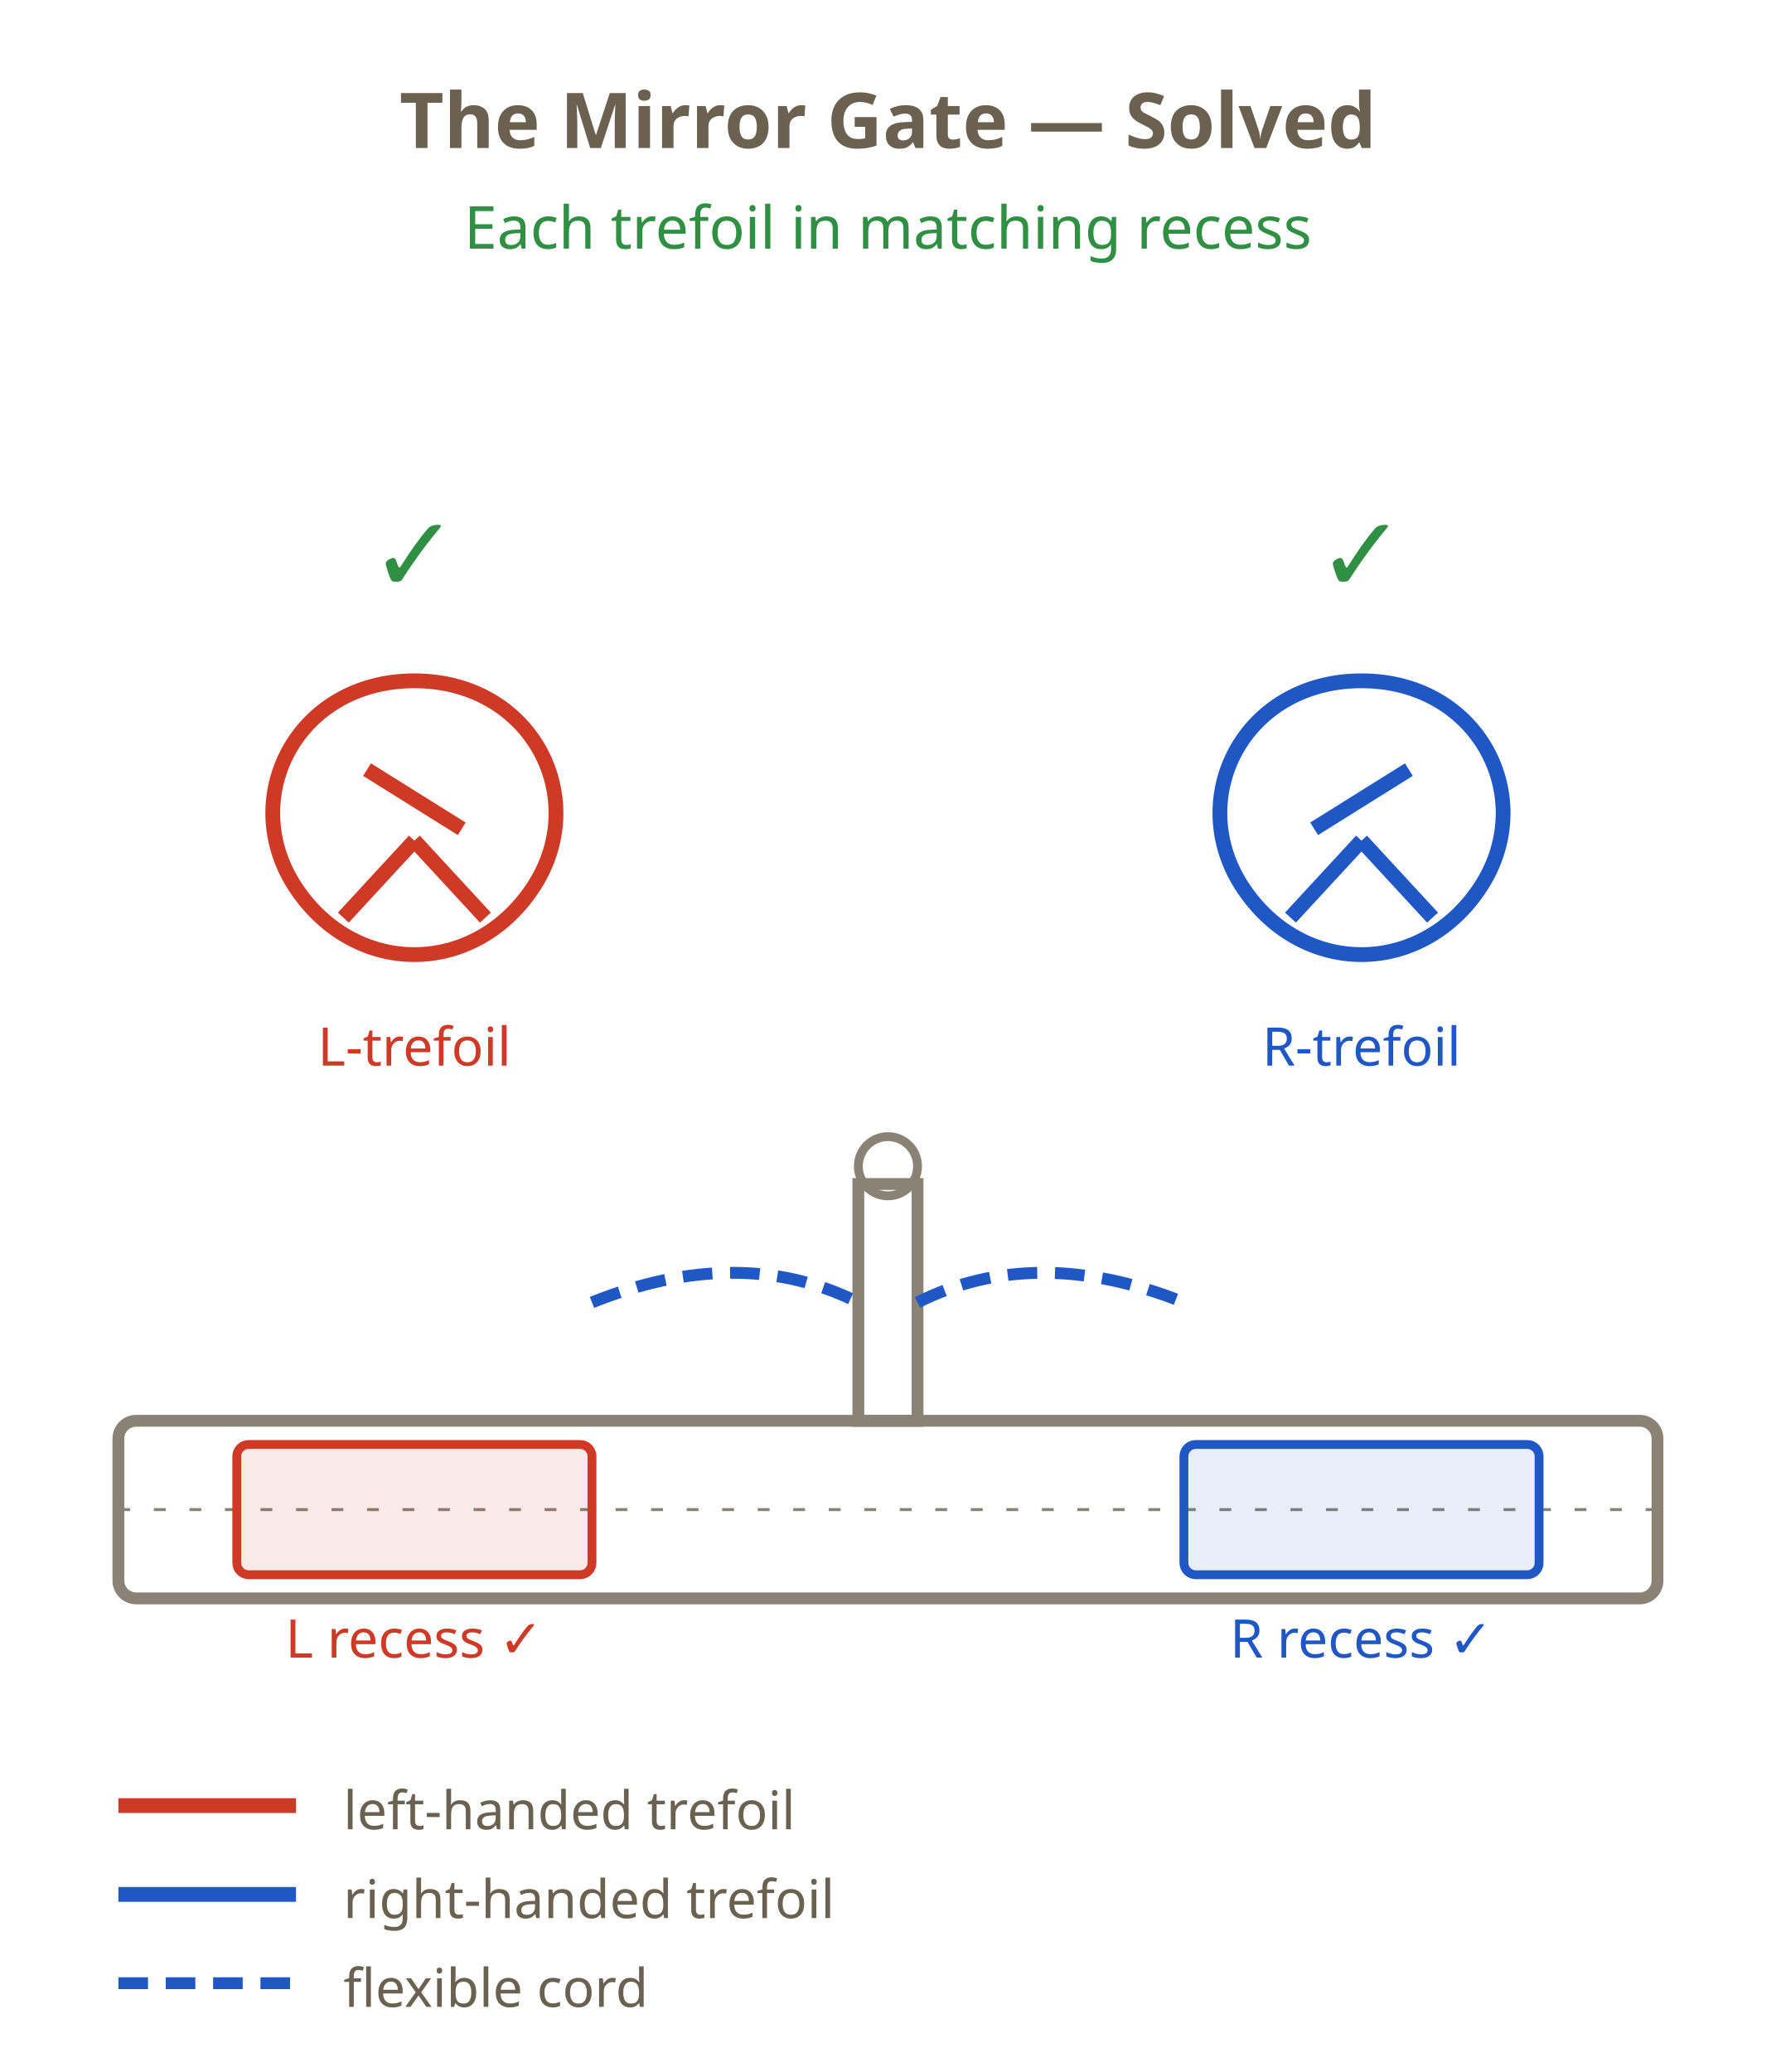
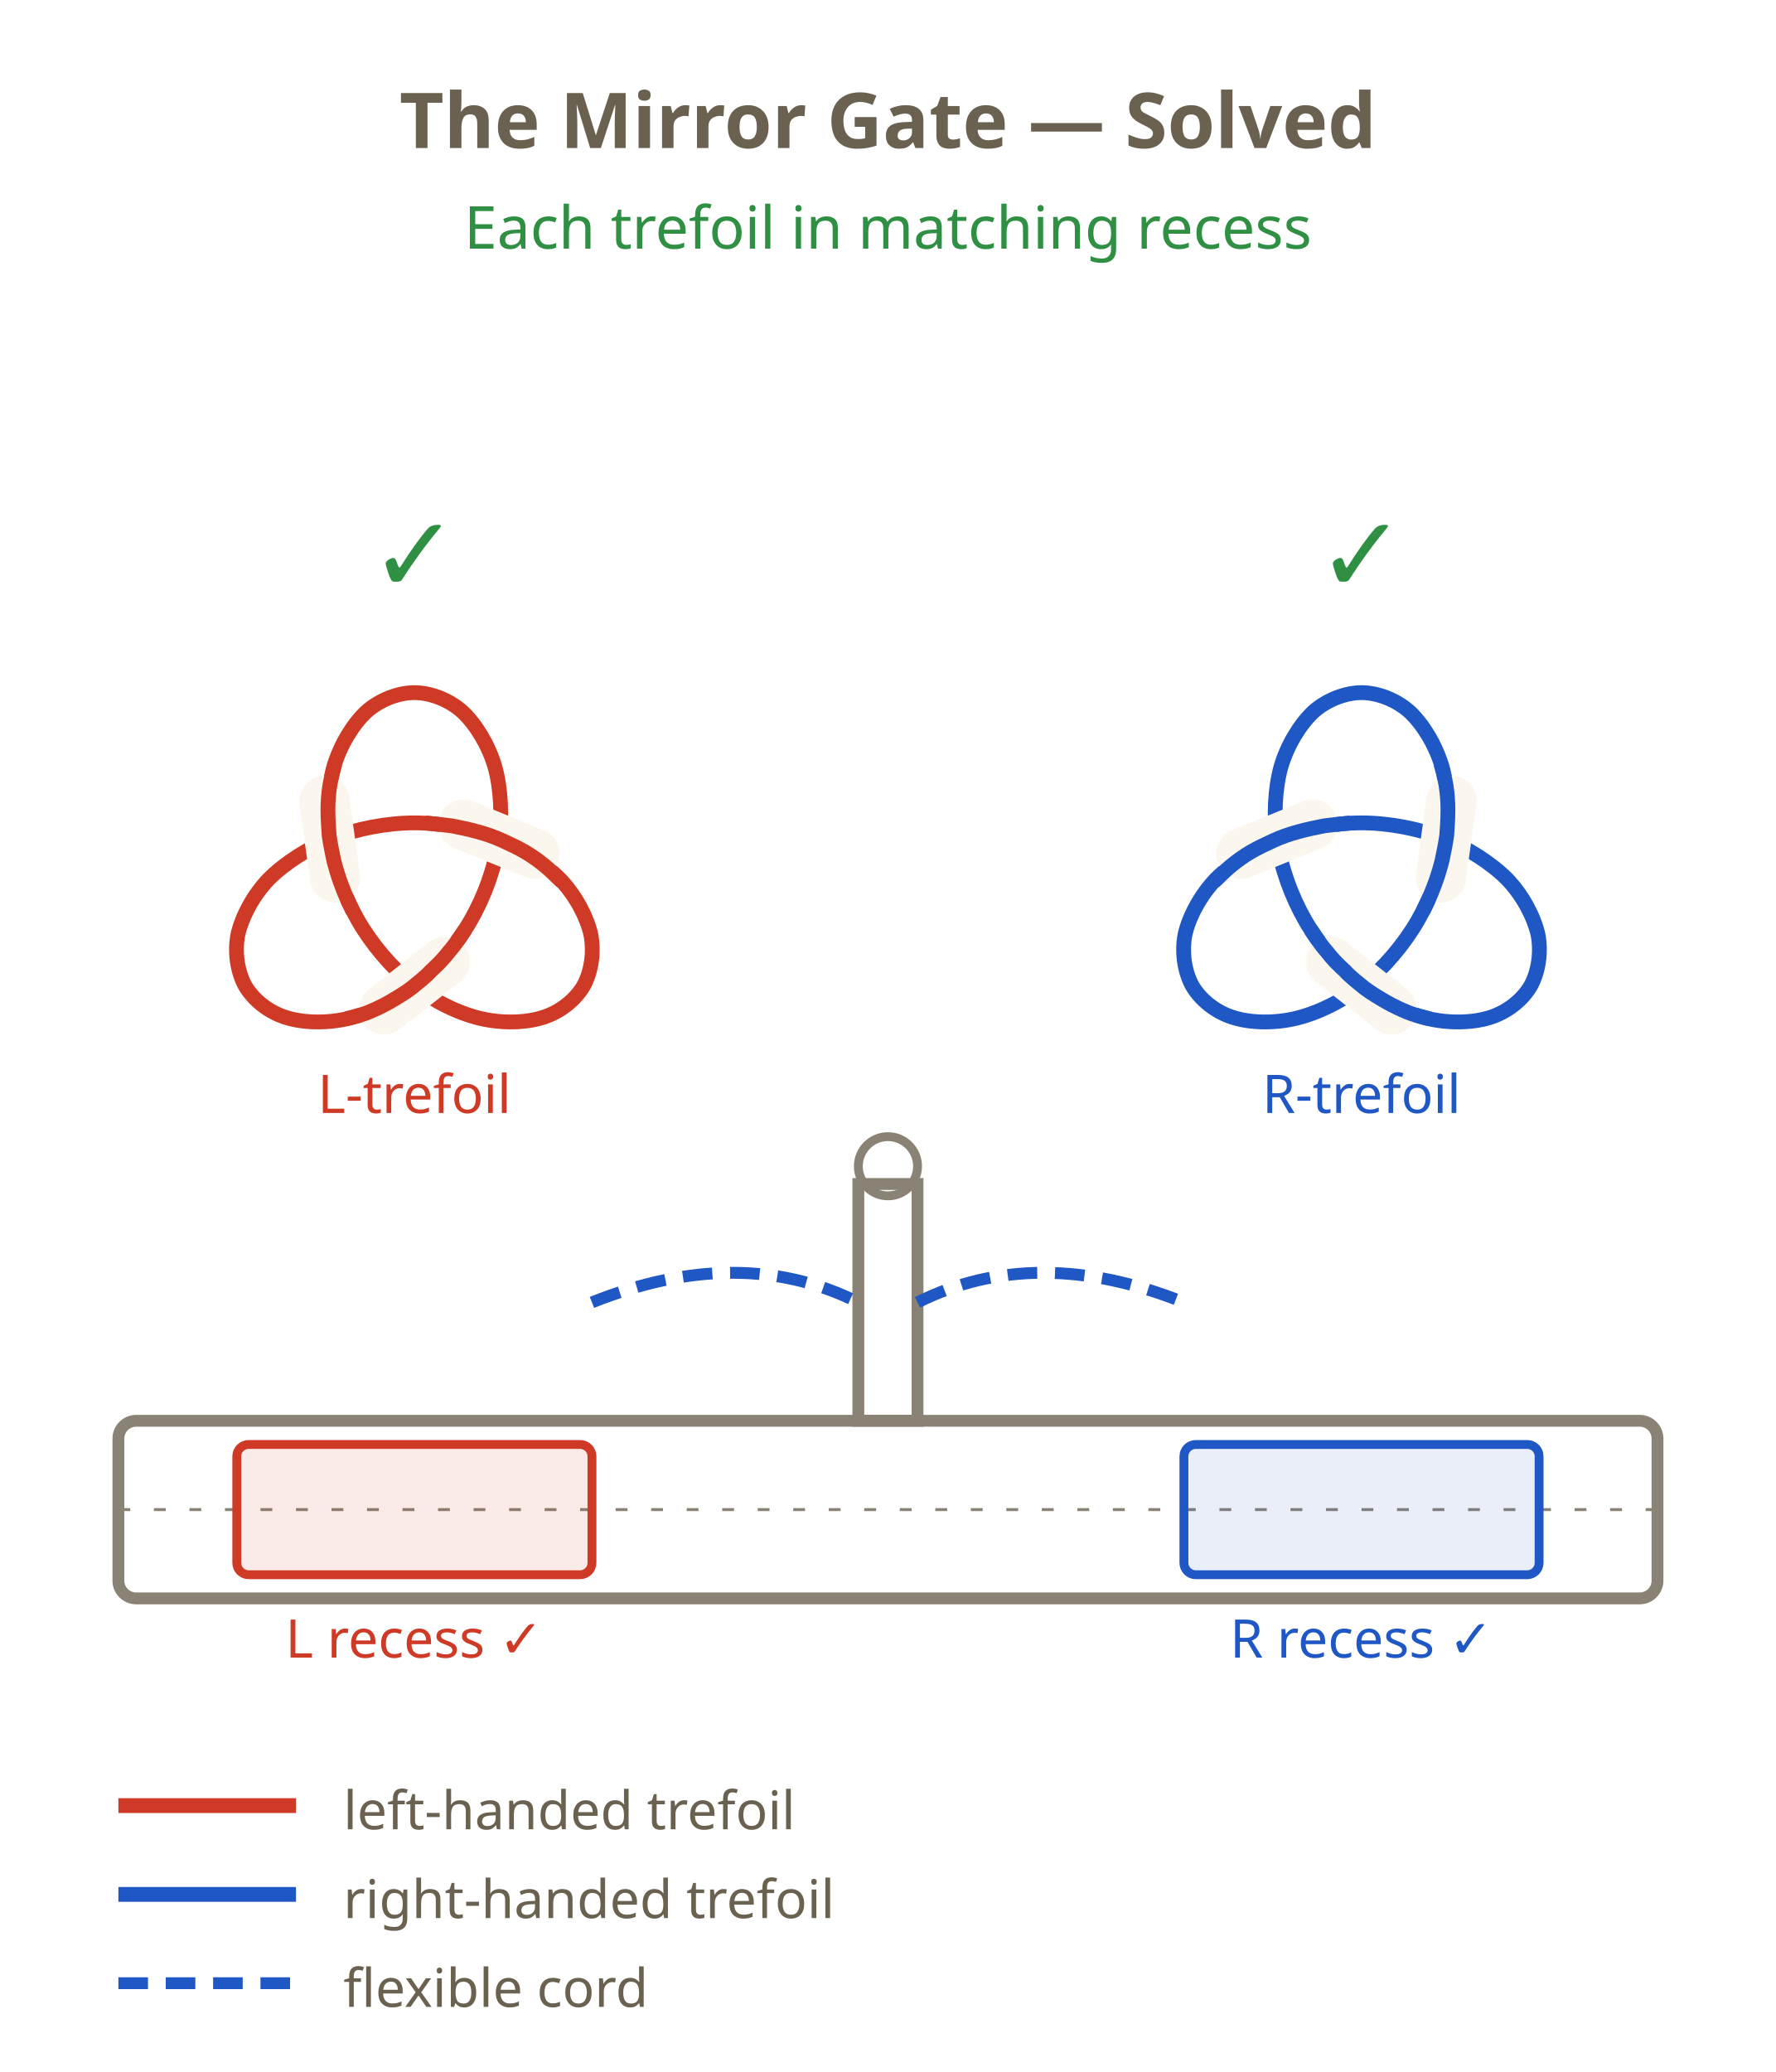
<svg xmlns="http://www.w3.org/2000/svg" role="img" viewBox="0 0 300 350">
  <rect x="20" y="240" width="260" height="30" rx="3" fill="none" stroke="var(--dia-rigid, #8a8275)" stroke-width="2" />
  <line x1="20" y1="255" x2="280" y2="255" stroke="var(--dia-rigid, #8a8275)" stroke-width="0.5" stroke-dasharray="2,4" />
  <rect x="40" y="244" width="60" height="22" rx="2" fill="var(--dia-neg, #cf3a26)" fill-opacity="0.1" stroke="var(--dia-neg, #cf3a26)" stroke-width="1.5" />
  <text x="70" y="280" text-anchor="middle" font-family="system-ui, sans-serif" font-size="9" fill="var(--dia-neg, #cf3a26)">L recess ✓</text>
  <rect x="200" y="244" width="60" height="22" rx="2" fill="var(--dia-cord, #1f57c4)" fill-opacity="0.1" stroke="var(--dia-cord, #1f57c4)" stroke-width="1.5" />
  <text x="230" y="280" text-anchor="middle" font-family="system-ui, sans-serif" font-size="9" fill="var(--dia-cord, #1f57c4)">R recess ✓</text>
  <rect x="145" y="200" width="10" height="40" fill="none" stroke="var(--dia-rigid, #8a8275)" stroke-width="2" />
  <circle cx="150" cy="197" r="5" fill="none" stroke="var(--dia-rigid, #8a8275)" stroke-width="1.5" />
  <path d="M 100,220 Q 125,210 145,220" fill="none" stroke="var(--dia-cord, #1f57c4)" stroke-width="2" stroke-dasharray="5,3" />
  <path d="M 155,220 Q 175,210 200,220" fill="none" stroke="var(--dia-cord, #1f57c4)" stroke-width="2" stroke-dasharray="5,3" />
  <g transform="translate(70,150)">
-     <path d="M 0,-35 C -20,-35 -30,-15 -20,0 C -10,15 10,15 20,0 C 30,-15 20,-35 0,-35" fill="none" stroke="var(--dia-neg, #cf3a26)" stroke-width="2.5" />
-     <line x1="8" y1="-10" x2="-8" y2="-20" stroke="var(--dia-neg, #cf3a26)" stroke-width="2.5" />
-     <line x1="12" y1="5" x2="0" y2="-8" stroke="var(--dia-neg, #cf3a26)" stroke-width="2.5" />
-     <line x1="-12" y1="5" x2="0" y2="-8" stroke="var(--dia-neg, #cf3a26)" stroke-width="2.5" />
-     <text x="0" y="30" text-anchor="middle" font-family="system-ui, sans-serif" font-size="9" fill="var(--dia-neg, #cf3a26)">L-trefoil</text>
+     <path d="M 0,-11 C 4.6,-11 9.8,-10 13.8,-8.4 C 17.9,-6.8 21.9,-4.2 24.6,-1.5 C 27.2,1.2 29.1,4.8 29.8,7.8 C 30.4,10.8 29.9,14.1 28.6,16.5 C 27.2,18.9 24.6,21 21.6,21.9 C 18.7,22.8 14.7,22.9 11,22 C 7.3,21.1 3,19 -0.4,16.2 C -3.8,13.5 -7.2,9.5 -9.5,5.5 C -11.8,1.5 -13.6,-3.4 -14.2,-7.8 C -14.9,-12.1 -14.6,-16.9 -13.6,-20.5 C -12.5,-24.2 -10.4,-27.6 -8.2,-29.7 C -5.9,-31.8 -2.7,-33 0,-33 C 2.7,-33 5.9,-31.8 8.2,-29.7 C 10.4,-27.6 12.5,-24.2 13.6,-20.5 C 14.6,-16.9 14.9,-12.1 14.2,-7.8 C 13.6,-3.4 11.8,1.5 9.5,5.5 C 7.2,9.5 3.8,13.5 0.4,16.2 C -3,19 -7.3,21.1 -11,22 C -14.7,22.9 -18.7,22.8 -21.6,21.9 C -24.6,21 -27.2,18.9 -28.6,16.5 C -29.9,14.1 -30.4,10.8 -29.8,7.8 C -29.1,4.8 -27.2,1.2 -24.6,-1.5 C -21.9,-4.2 -17.9,-6.8 -13.8,-8.4 C -9.8,-10 -4.6,-11 0,-11 Z" fill="none" stroke="var(--dia-neg, #cf3a26)" stroke-width="2.5" />
+     <line x1="8.3" y1="-10.7" x2="20.3" y2="-5.8" stroke="var(--dia-surface, #fbf7ee)" stroke-width="8.5" stroke-linecap="round" />
+     <path d="M 1.8,-11 C 2.5,-10.9 4.8,-10.7 6.3,-10.5 C 7.8,-10.2 9.3,-9.9 10.7,-9.5 C 12.2,-9.1 13.6,-8.6 14.9,-8 C 16.2,-7.4 17.5,-6.8 18.7,-6.1 C 19.9,-5.4 21,-4.6 22.1,-3.7 C 23.1,-2.9 24.4,-1.5 24.9,-1.1" fill="none" stroke="var(--dia-neg, #cf3a26)" stroke-width="2.5" />
+     <line x1="5.1" y1="12.5" x2="-5.1" y2="20.5" stroke="var(--dia-surface, #fbf7ee)" stroke-width="8.5" stroke-linecap="round" />
+     <path d="M 8.6,7 C 8.2,7.6 6.9,9.6 5.9,10.7 C 5,11.9 3.9,13 2.8,14 C 1.8,15.1 0.6,16 -0.5,16.9 C -1.7,17.8 -2.9,18.5 -4.1,19.2 C -5.3,19.9 -6.6,20.5 -7.8,21 C -9,21.5 -10.9,21.9 -11.5,22.1" fill="none" stroke="var(--dia-neg, #cf3a26)" stroke-width="2.5" />
+     <line x1="-13.4" y1="-1.8" x2="-15.2" y2="-14.7" stroke="var(--dia-surface, #fbf7ee)" stroke-width="8.5" stroke-linecap="round" />
+     <path d="M -10.4,3.9 C -10.7,3.3 -11.7,1.2 -12.2,-0.2 C -12.8,-1.7 -13.2,-3.1 -13.6,-4.6 C -13.9,-6 -14.2,-7.5 -14.4,-8.9 C -14.5,-10.3 -14.6,-11.8 -14.6,-13.2 C -14.6,-14.5 -14.5,-15.9 -14.3,-17.2 C -14.1,-18.5 -13.6,-20.4 -13.4,-21" fill="none" stroke="var(--dia-neg, #cf3a26)" stroke-width="2.5" />
+     <text x="0" y="38" text-anchor="middle" font-family="system-ui, sans-serif" font-size="9" fill="var(--dia-neg, #cf3a26)">L-trefoil</text>
  </g>
  <g transform="translate(230,150)">
-     <path d="M 0,-35 C 20,-35 30,-15 20,0 C 10,15 -10,15 -20,0 C -30,-15 -20,-35 0,-35" fill="none" stroke="var(--dia-cord, #1f57c4)" stroke-width="2.5" />
-     <line x1="-8" y1="-10" x2="8" y2="-20" stroke="var(--dia-cord, #1f57c4)" stroke-width="2.5" />
-     <line x1="-12" y1="5" x2="0" y2="-8" stroke="var(--dia-cord, #1f57c4)" stroke-width="2.5" />
-     <line x1="12" y1="5" x2="0" y2="-8" stroke="var(--dia-cord, #1f57c4)" stroke-width="2.5" />
-     <text x="0" y="30" text-anchor="middle" font-family="system-ui, sans-serif" font-size="9" fill="var(--dia-cord, #1f57c4)">R-trefoil</text>
+     <path d="M 0,-11 C -4.6,-11 -9.8,-10 -13.8,-8.4 C -17.9,-6.8 -21.9,-4.2 -24.6,-1.5 C -27.2,1.2 -29.1,4.8 -29.8,7.8 C -30.4,10.8 -29.9,14.1 -28.6,16.5 C -27.2,18.9 -24.6,21 -21.6,21.9 C -18.7,22.8 -14.7,22.9 -11,22 C -7.3,21.1 -3,19 0.4,16.2 C 3.8,13.5 7.2,9.5 9.5,5.5 C 11.8,1.5 13.6,-3.4 14.2,-7.8 C 14.9,-12.1 14.6,-16.9 13.6,-20.5 C 12.5,-24.2 10.4,-27.6 8.2,-29.7 C 5.9,-31.8 2.7,-33 0,-33 C -2.7,-33 -5.9,-31.8 -8.2,-29.7 C -10.4,-27.6 -12.5,-24.2 -13.6,-20.5 C -14.6,-16.9 -14.9,-12.1 -14.2,-7.8 C -13.6,-3.4 -11.8,1.5 -9.5,5.5 C -7.2,9.5 -3.8,13.5 -0.4,16.2 C 3,19 7.3,21.1 11,22 C 14.7,22.9 18.7,22.8 21.6,21.9 C 24.6,21 27.2,18.9 28.6,16.5 C 29.9,14.1 30.4,10.8 29.8,7.8 C 29.1,4.8 27.2,1.2 24.6,-1.5 C 21.9,-4.2 17.9,-6.8 13.8,-8.4 C 9.8,-10 4.6,-11 0,-11 Z" fill="none" stroke="var(--dia-cord, #1f57c4)" stroke-width="2.5" />
+     <line x1="-8.3" y1="-10.7" x2="-20.3" y2="-5.8" stroke="var(--dia-surface, #fbf7ee)" stroke-width="8.5" stroke-linecap="round" />
+     <path d="M -1.8,-11 C -2.5,-10.9 -4.8,-10.7 -6.3,-10.5 C -7.8,-10.2 -9.3,-9.9 -10.7,-9.5 C -12.2,-9.1 -13.6,-8.6 -14.9,-8 C -16.2,-7.4 -17.5,-6.8 -18.7,-6.1 C -19.9,-5.4 -21,-4.6 -22.1,-3.7 C -23.1,-2.9 -24.4,-1.5 -24.9,-1.1" fill="none" stroke="var(--dia-cord, #1f57c4)" stroke-width="2.5" />
+     <line x1="-5.1" y1="12.5" x2="5.1" y2="20.5" stroke="var(--dia-surface, #fbf7ee)" stroke-width="8.5" stroke-linecap="round" />
+     <path d="M -8.6,7 C -8.2,7.6 -6.9,9.6 -5.9,10.7 C -5,11.9 -3.9,13 -2.8,14 C -1.8,15.1 -0.6,16 0.5,16.9 C 1.7,17.8 2.9,18.5 4.1,19.2 C 5.3,19.9 6.6,20.5 7.8,21 C 9,21.5 10.9,21.9 11.5,22.1" fill="none" stroke="var(--dia-cord, #1f57c4)" stroke-width="2.5" />
+     <line x1="13.4" y1="-1.8" x2="15.2" y2="-14.7" stroke="var(--dia-surface, #fbf7ee)" stroke-width="8.5" stroke-linecap="round" />
+     <path d="M 10.4,3.9 C 10.7,3.3 11.7,1.2 12.2,-0.2 C 12.8,-1.7 13.2,-3.1 13.6,-4.6 C 13.9,-6 14.2,-7.5 14.4,-8.9 C 14.5,-10.3 14.6,-11.8 14.6,-13.2 C 14.6,-14.5 14.5,-15.9 14.3,-17.2 C 14.1,-18.5 13.6,-20.4 13.4,-21" fill="none" stroke="var(--dia-cord, #1f57c4)" stroke-width="2.5" />
+     <text x="0" y="38" text-anchor="middle" font-family="system-ui, sans-serif" font-size="9" fill="var(--dia-cord, #1f57c4)">R-trefoil</text>
  </g>
  <text x="70" y="100" text-anchor="middle" font-family="system-ui, sans-serif" font-size="18" fill="var(--dia-pos, #2f8f43)">✓</text>
  <text x="230" y="100" text-anchor="middle" font-family="system-ui, sans-serif" font-size="18" fill="var(--dia-pos, #2f8f43)">✓</text>
  <text x="150" y="25" text-anchor="middle" font-family="system-ui, sans-serif" font-size="13" fill="var(--dia-inksoft, #6a6151)" font-weight="bold">The Mirror Gate — Solved</text>
  <text x="150" y="42" text-anchor="middle" font-family="system-ui, sans-serif" font-size="10" fill="var(--dia-pos, #2f8f43)">Each trefoil in matching recess</text>
  <line x1="20" y1="305" x2="50" y2="305" stroke="var(--dia-neg, #cf3a26)" stroke-width="2.5" />
  <text x="58" y="309" font-family="system-ui, sans-serif" font-size="9" fill="var(--dia-inksoft, #6a6151)">left-handed trefoil</text>
  <line x1="20" y1="320" x2="50" y2="320" stroke="var(--dia-cord, #1f57c4)" stroke-width="2.5" />
  <text x="58" y="324" font-family="system-ui, sans-serif" font-size="9" fill="var(--dia-inksoft, #6a6151)">right-handed trefoil</text>
  <line x1="20" y1="335" x2="50" y2="335" stroke="var(--dia-cord, #1f57c4)" stroke-width="2" stroke-dasharray="5,3" />
  <text x="58" y="339" font-family="system-ui, sans-serif" font-size="9" fill="var(--dia-inksoft, #6a6151)">flexible cord</text>
</svg>
